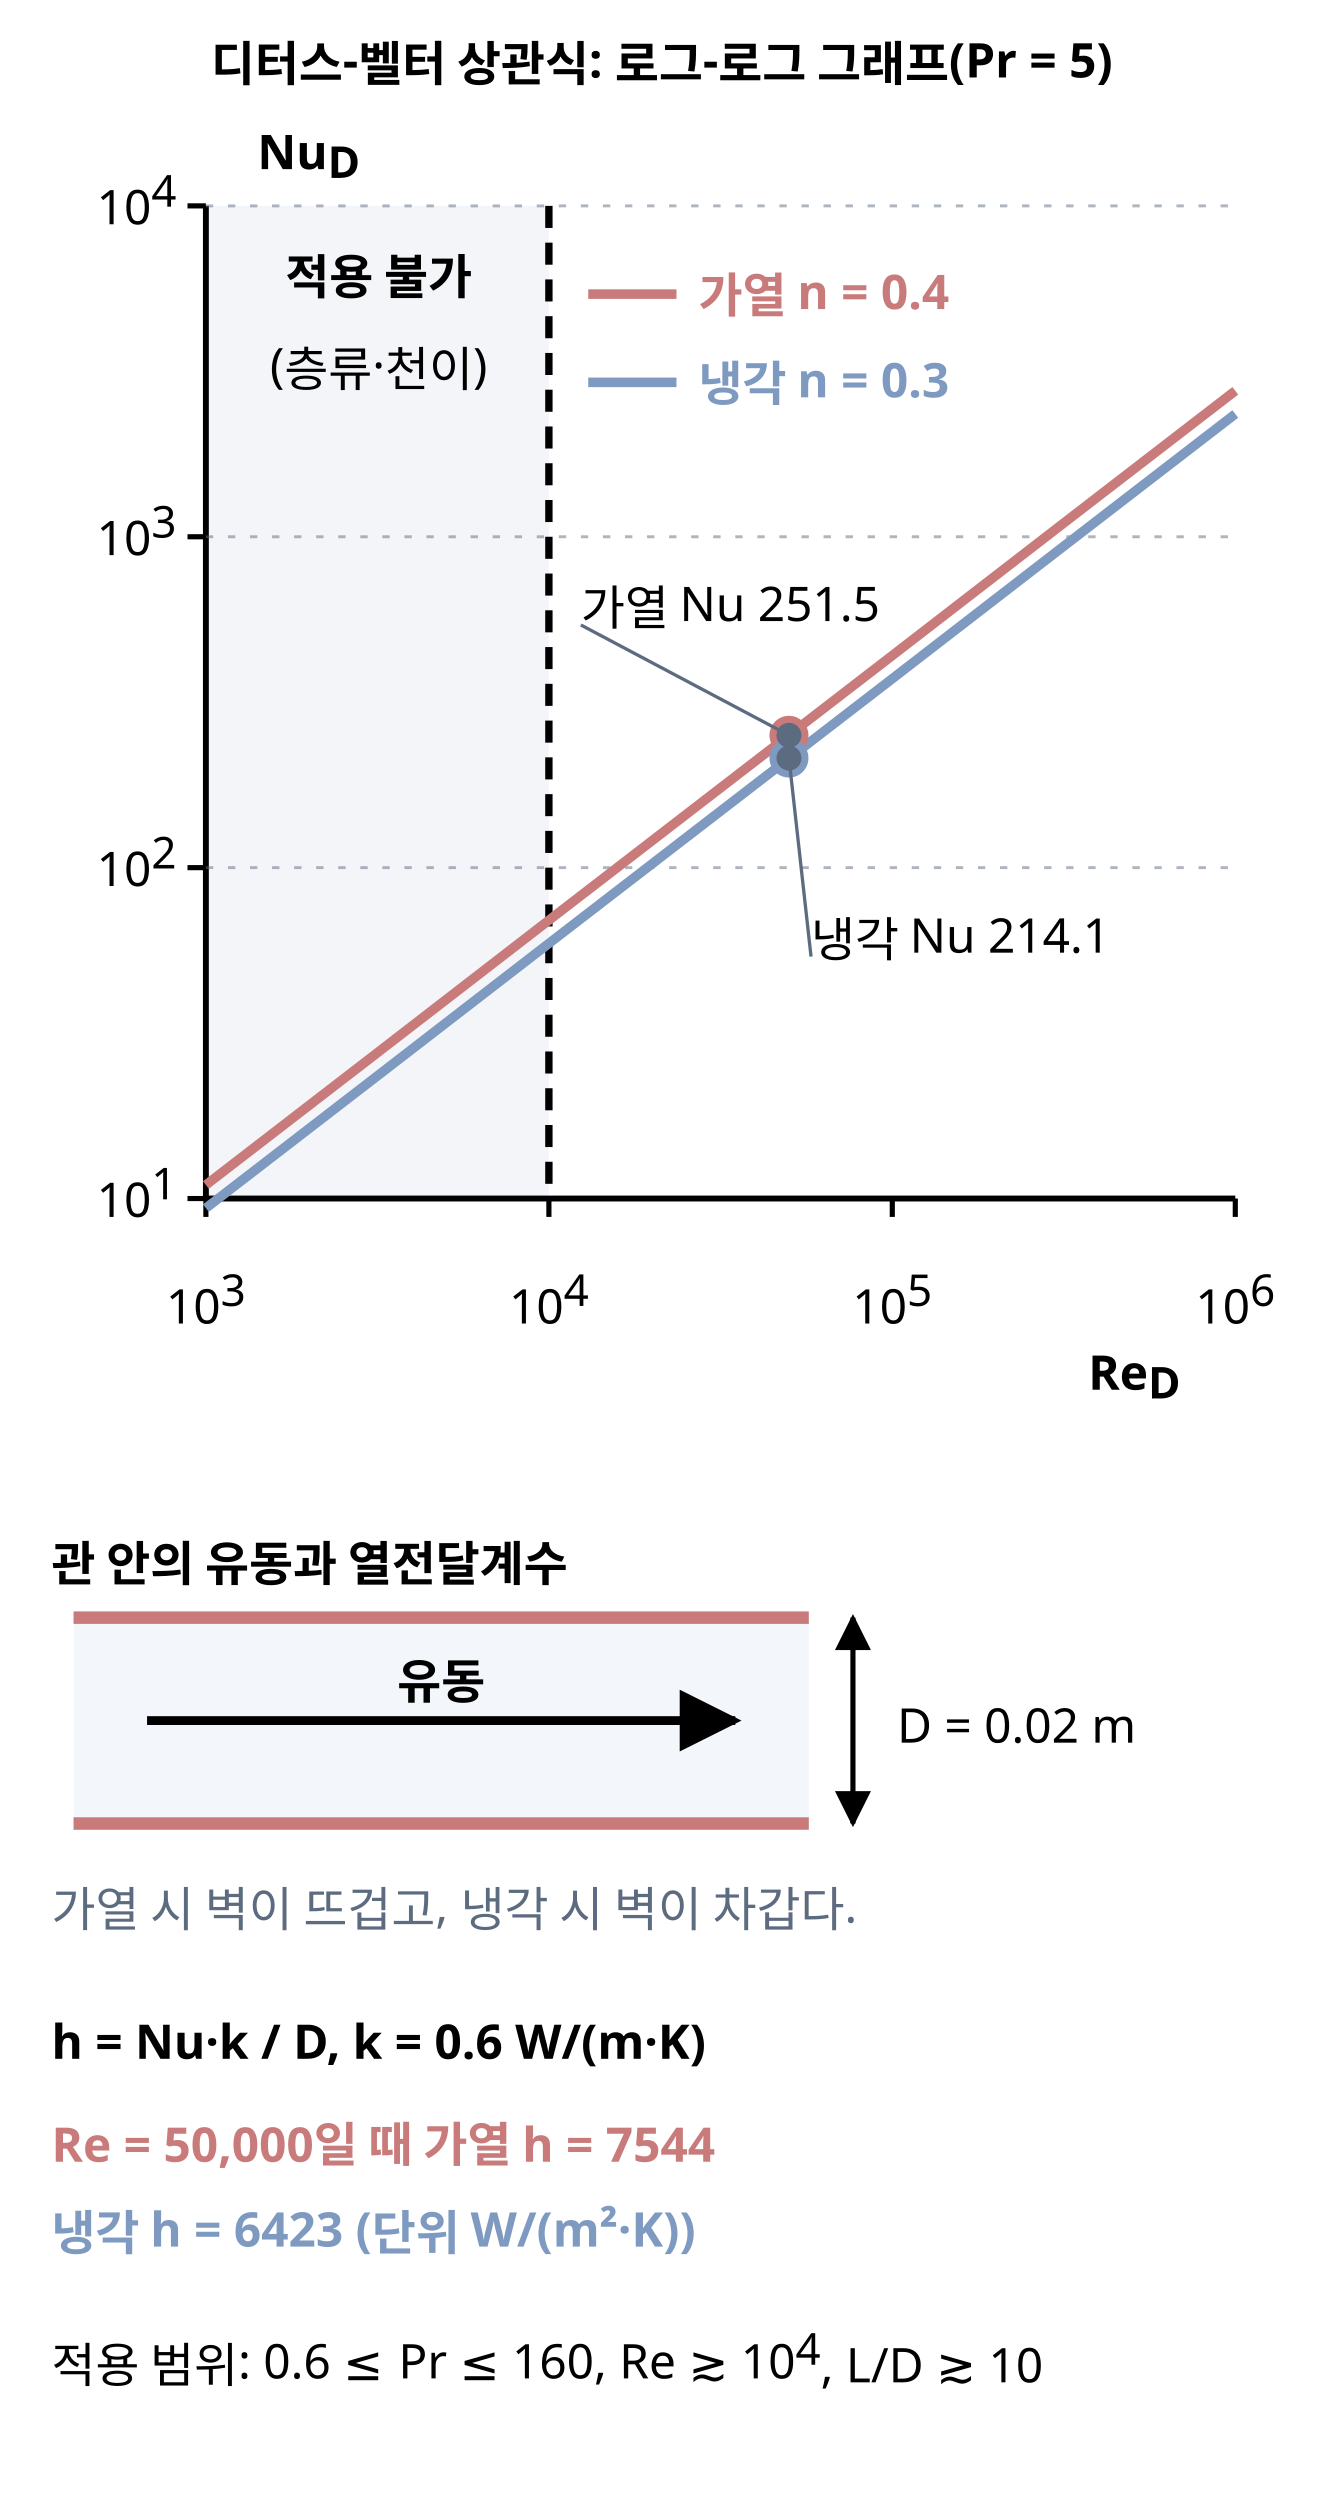
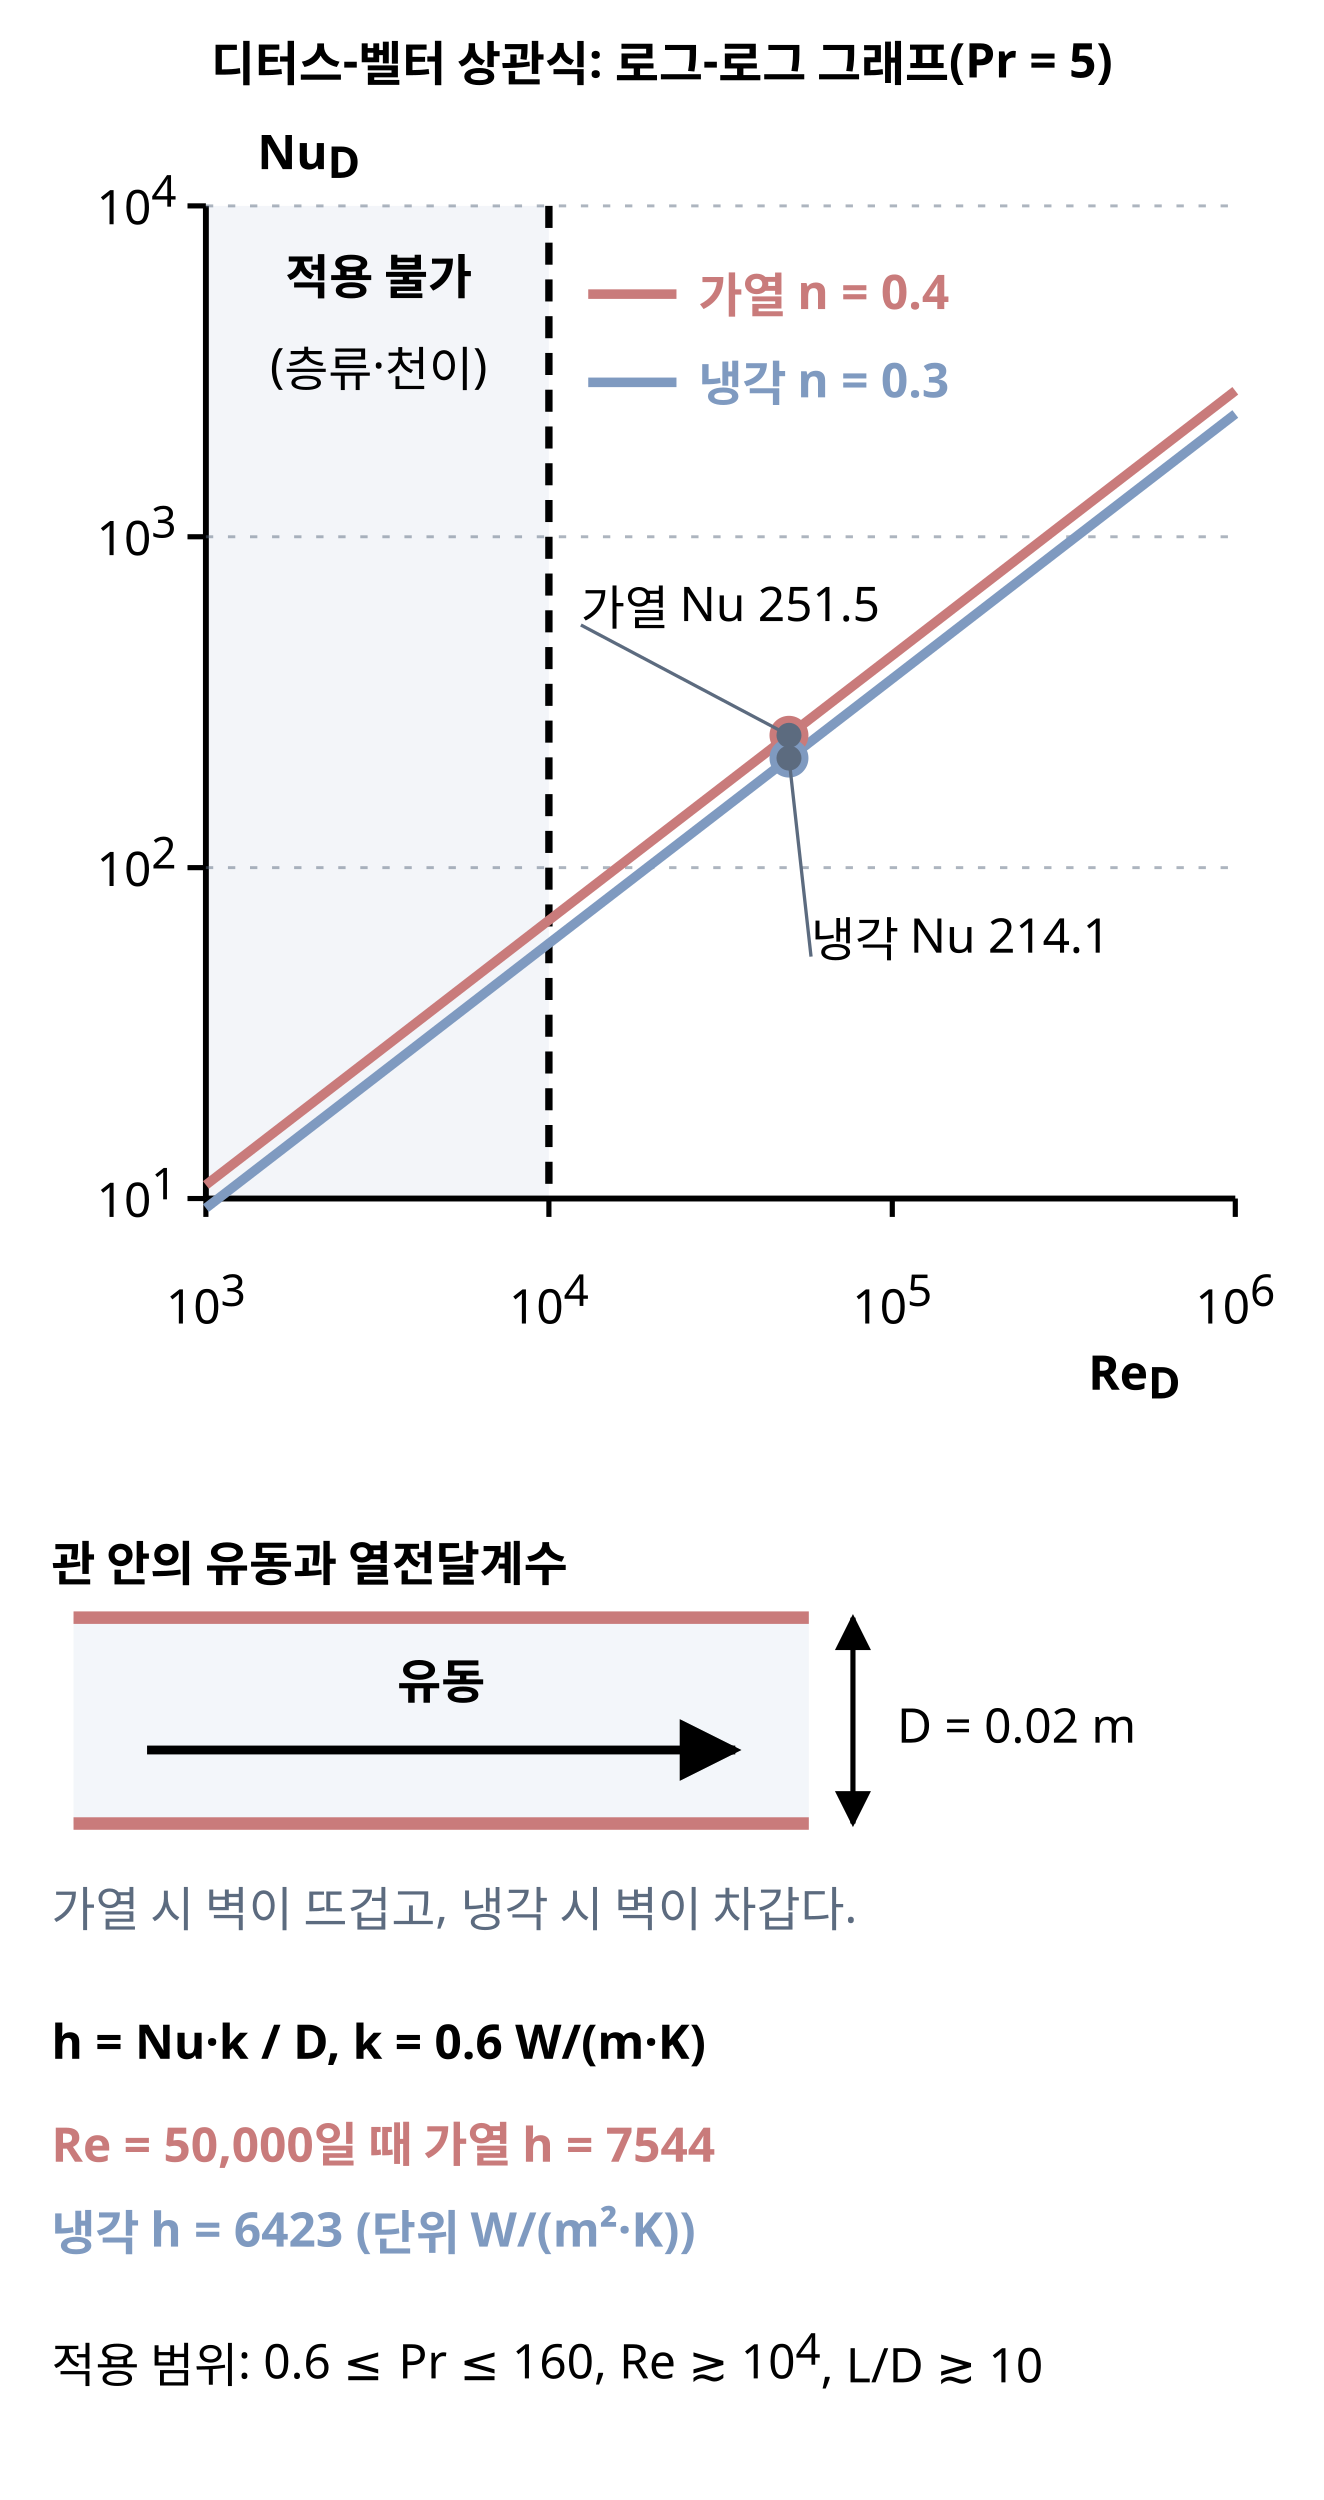
<svg xmlns="http://www.w3.org/2000/svg" class="si si-illus" viewBox="0 0 360 680" style="max-width:360px;color:var(--si-ink,var(--text,#1f2328))" role="img" aria-labelledby="dittus-boelter-correlation-t" font-family="'Pretendard','Noto Sans KR','Apple SD Gothic Neo',sans-serif" font-size="13" fill="currentColor">
  <defs>
    <marker id="dittus-boelter-correlation-ar" viewBox="0 0 10 10" refX="9" refY="5" markerWidth="7" markerHeight="7" orient="auto-start-reverse">
      <path d="M0,0L10,5L0,10z" style="fill:currentColor" />
    </marker>
  </defs>
  <text x="180" y="22" text-anchor="middle" font-weight="700">디터스-벨터 상관식: 로그-로그 그래프(Pr = 5)</text>
  <text x="70" y="46" font-weight="700">Nu<tspan baseline-shift="sub" font-size="92%">D</tspan>
  </text>
  <rect x="56" y="56" width="93.3" height="270" style="stroke:var(--si-gray-s,#aab6c6);fill:var(--si-gray-f,#eef1f6)" stroke-width="0" opacity="0.7" />
  <line x1="56" y1="56" x2="56" y2="326" style="stroke:currentColor;fill:none" stroke-width="1.6" />
  <line x1="56" y1="326" x2="336" y2="326" style="stroke:currentColor;fill:none" stroke-width="1.6" />
  <line x1="51" y1="326" x2="56" y2="326" style="stroke:currentColor;fill:none" stroke-width="1.4" />
  <text x="48" y="331" text-anchor="end">10<tspan baseline-shift="super" font-size="92%">1</tspan>
  </text>
  <line x1="51" y1="236" x2="56" y2="236" style="stroke:currentColor;fill:none" stroke-width="1.4" />
  <text x="48" y="241" text-anchor="end">10<tspan baseline-shift="super" font-size="92%">2</tspan>
  </text>
  <line x1="56" y1="236" x2="336" y2="236" style="stroke:var(--si-general,#5c6b7f);fill:none" stroke-width="0.8" stroke-dasharray="2 4" opacity="0.5" />
  <line x1="51" y1="146" x2="56" y2="146" style="stroke:currentColor;fill:none" stroke-width="1.4" />
  <text x="48" y="151" text-anchor="end">10<tspan baseline-shift="super" font-size="92%">3</tspan>
  </text>
  <line x1="56" y1="146" x2="336" y2="146" style="stroke:var(--si-general,#5c6b7f);fill:none" stroke-width="0.8" stroke-dasharray="2 4" opacity="0.5" />
  <line x1="51" y1="56" x2="56" y2="56" style="stroke:currentColor;fill:none" stroke-width="1.4" />
  <text x="48" y="61" text-anchor="end">10<tspan baseline-shift="super" font-size="92%">4</tspan>
  </text>
  <line x1="56" y1="56" x2="336" y2="56" style="stroke:var(--si-general,#5c6b7f);fill:none" stroke-width="0.8" stroke-dasharray="2 4" opacity="0.5" />
  <line x1="56" y1="326" x2="56" y2="331" style="stroke:currentColor;fill:none" stroke-width="1.4" />
  <text x="56" y="360" text-anchor="middle">10<tspan baseline-shift="super" font-size="92%">3</tspan>
  </text>
  <line x1="149.3" y1="326" x2="149.3" y2="331" style="stroke:currentColor;fill:none" stroke-width="1.4" />
  <text x="149.3" y="360" text-anchor="middle">10<tspan baseline-shift="super" font-size="92%">4</tspan>
  </text>
  <line x1="242.7" y1="326" x2="242.7" y2="331" style="stroke:currentColor;fill:none" stroke-width="1.4" />
  <text x="242.7" y="360" text-anchor="middle">10<tspan baseline-shift="super" font-size="92%">5</tspan>
  </text>
  <line x1="336" y1="326" x2="336" y2="331" style="stroke:currentColor;fill:none" stroke-width="1.4" />
  <text x="336" y="360" text-anchor="middle">10<tspan baseline-shift="super" font-size="92%">6</tspan>
  </text>
  <text x="296" y="378" font-weight="700">Re<tspan baseline-shift="sub" font-size="92%">D</tspan>
  </text>
  <line x1="149.3" y1="56" x2="149.3" y2="326" style="stroke:currentColor;fill:none" stroke-width="2" stroke-dasharray="6 4" />
  <text x="103" y="80" text-anchor="middle" font-weight="700">적용 불가</text>
  <text x="103" y="104" text-anchor="middle">(층류·천이)</text>
  <polyline points="56,322.3 102.7,286.3 149.3,250.3 196,214.3 242.7,178.3 289.3,142.3 336,106.3" style="stroke:var(--si-rose-s,#c97b7b);fill:none" stroke-width="2.6" />
  <polyline points="56,328.6 102.7,292.6 149.3,256.6 196,220.6 242.7,184.6 289.3,148.6 336,112.6" style="stroke:var(--si-blue-s,#7f9ac0);fill:none" stroke-width="2.6" />
  <line x1="160" y1="80" x2="184" y2="80" style="stroke:var(--si-rose-s,#c97b7b);fill:none" stroke-width="2.6" />
  <text x="190" y="85" font-weight="700" style="fill:var(--si-rose-s,#c97b7b)">가열 n = 0.4</text>
  <line x1="160" y1="104" x2="184" y2="104" style="stroke:var(--si-blue-s,#7f9ac0);fill:none" stroke-width="2.6" />
  <text x="190" y="109" font-weight="700" style="fill:var(--si-blue-s,#7f9ac0)">냉각 n = 0.3</text>
  <circle cx="214.6" cy="200" r="4.5" style="stroke:var(--si-rose-s,#c97b7b);fill:var(--si-rose-s,#c97b7b)" stroke-width="1.6" />
  <circle cx="214.6" cy="206.2" r="4.5" style="stroke:var(--si-blue-s,#7f9ac0);fill:var(--si-blue-s,#7f9ac0)" stroke-width="1.6" />
  <text x="158" y="170">가열 Nu 251.5</text>
  <line x1="158" y1="170" x2="214.6" y2="200" style="stroke:var(--si-general,#5c6b7f);fill:none" stroke-width="0.9" />
  <circle cx="214.6" cy="200" r="2.6" style="stroke:var(--si-general,#5c6b7f);fill:var(--si-general,#5c6b7f)" stroke-width="1.6" />
  <text x="220.6" y="260.2">냉각 Nu 214.1</text>
  <line x1="220.6" y1="260.2" x2="214.6" y2="206.2" style="stroke:var(--si-general,#5c6b7f);fill:none" stroke-width="0.9" />
  <circle cx="214.6" cy="206.2" r="2.6" style="stroke:var(--si-general,#5c6b7f);fill:var(--si-general,#5c6b7f)" stroke-width="1.6" />
  <text x="14" y="430" font-weight="700">관 안의 유동과 열전달계수</text>
  <rect x="20" y="440" width="200" height="56" style="stroke:var(--si-blue-s,#7f9ac0);fill:var(--si-blue-f,#dde5f0)" stroke-width="0" opacity="0.35" />
  <line x1="20" y1="440" x2="220" y2="440" style="stroke:var(--si-rose-s,#c97b7b);fill:none" stroke-width="3.4" />
  <line x1="20" y1="496" x2="220" y2="496" style="stroke:var(--si-rose-s,#c97b7b);fill:none" stroke-width="3.4" />
-   <line x1="40" y1="468" x2="200" y2="468" style="stroke:currentColor;fill:none" stroke-width="2.4" marker-end="url(#dittus-boelter-correlation-ar)" />
+   <line x1="40" y1="476" x2="200" y2="476" style="stroke:currentColor;fill:none" stroke-width="2.4" marker-end="url(#dittus-boelter-correlation-ar)" />
  <text x="120" y="462" text-anchor="middle" font-weight="700">유동</text>
  <line x1="232" y1="440" x2="232" y2="496" style="stroke:currentColor;fill:none" stroke-width="1.4" marker-end="url(#dittus-boelter-correlation-ar)" marker-start="url(#dittus-boelter-correlation-ar)" />
  <text x="244" y="474">D = 0.02 m</text>
  <text x="14" y="524" style="fill:var(--si-general,#5c6b7f)">가열 시 벽이 뜨겁고, 냉각 시 벽이 차갑다.</text>
  <text x="14" y="560" font-weight="700">h = Nu·k / D,  k = 0.6 W/(m·K)</text>
  <text x="14" y="588" font-weight="700" style="fill:var(--si-rose-s,#c97b7b)">Re = 50,000일 때 가열 h = 7544</text>
  <text x="14" y="612" font-weight="700" style="fill:var(--si-blue-s,#7f9ac0)">냉각 h = 6423  (단위 W/(m²·K))</text>
  <text x="14" y="648">적용 범위: 0.6 ≤ Pr ≤ 160, Re ≳ 10<tspan baseline-shift="super" font-size="92%">4</tspan>, L/D ≳ 10</text>
</svg>
